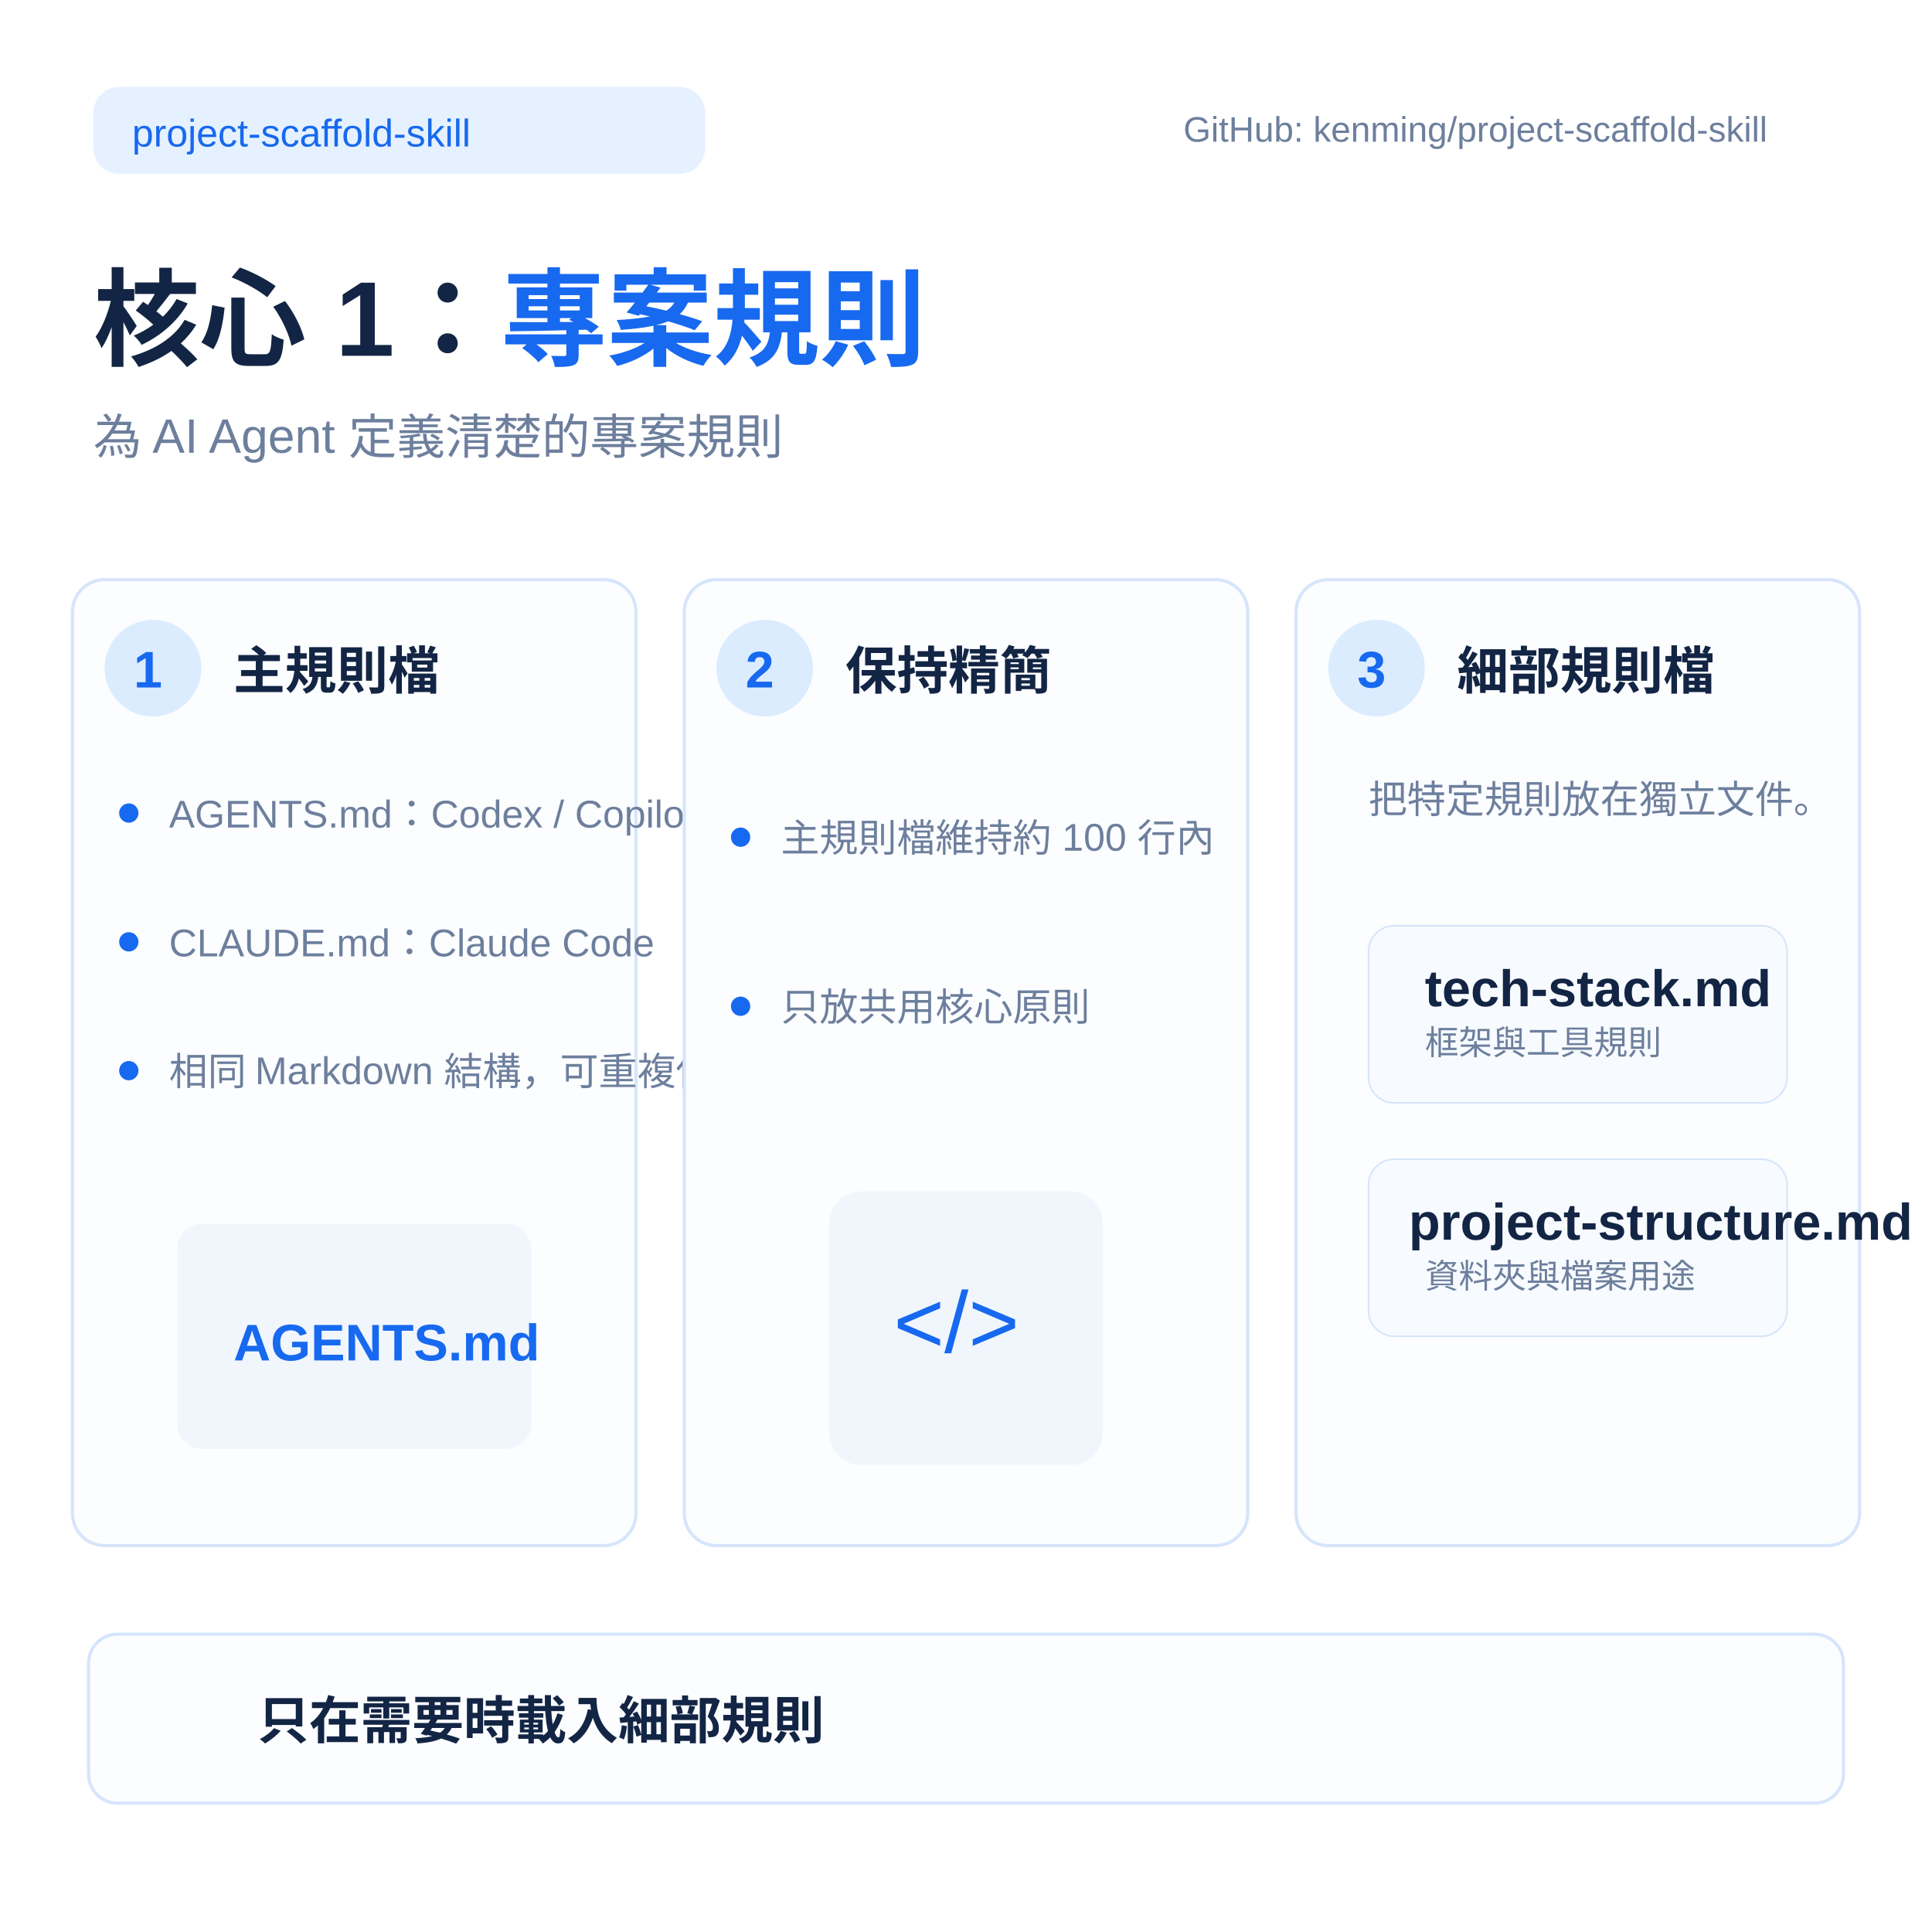
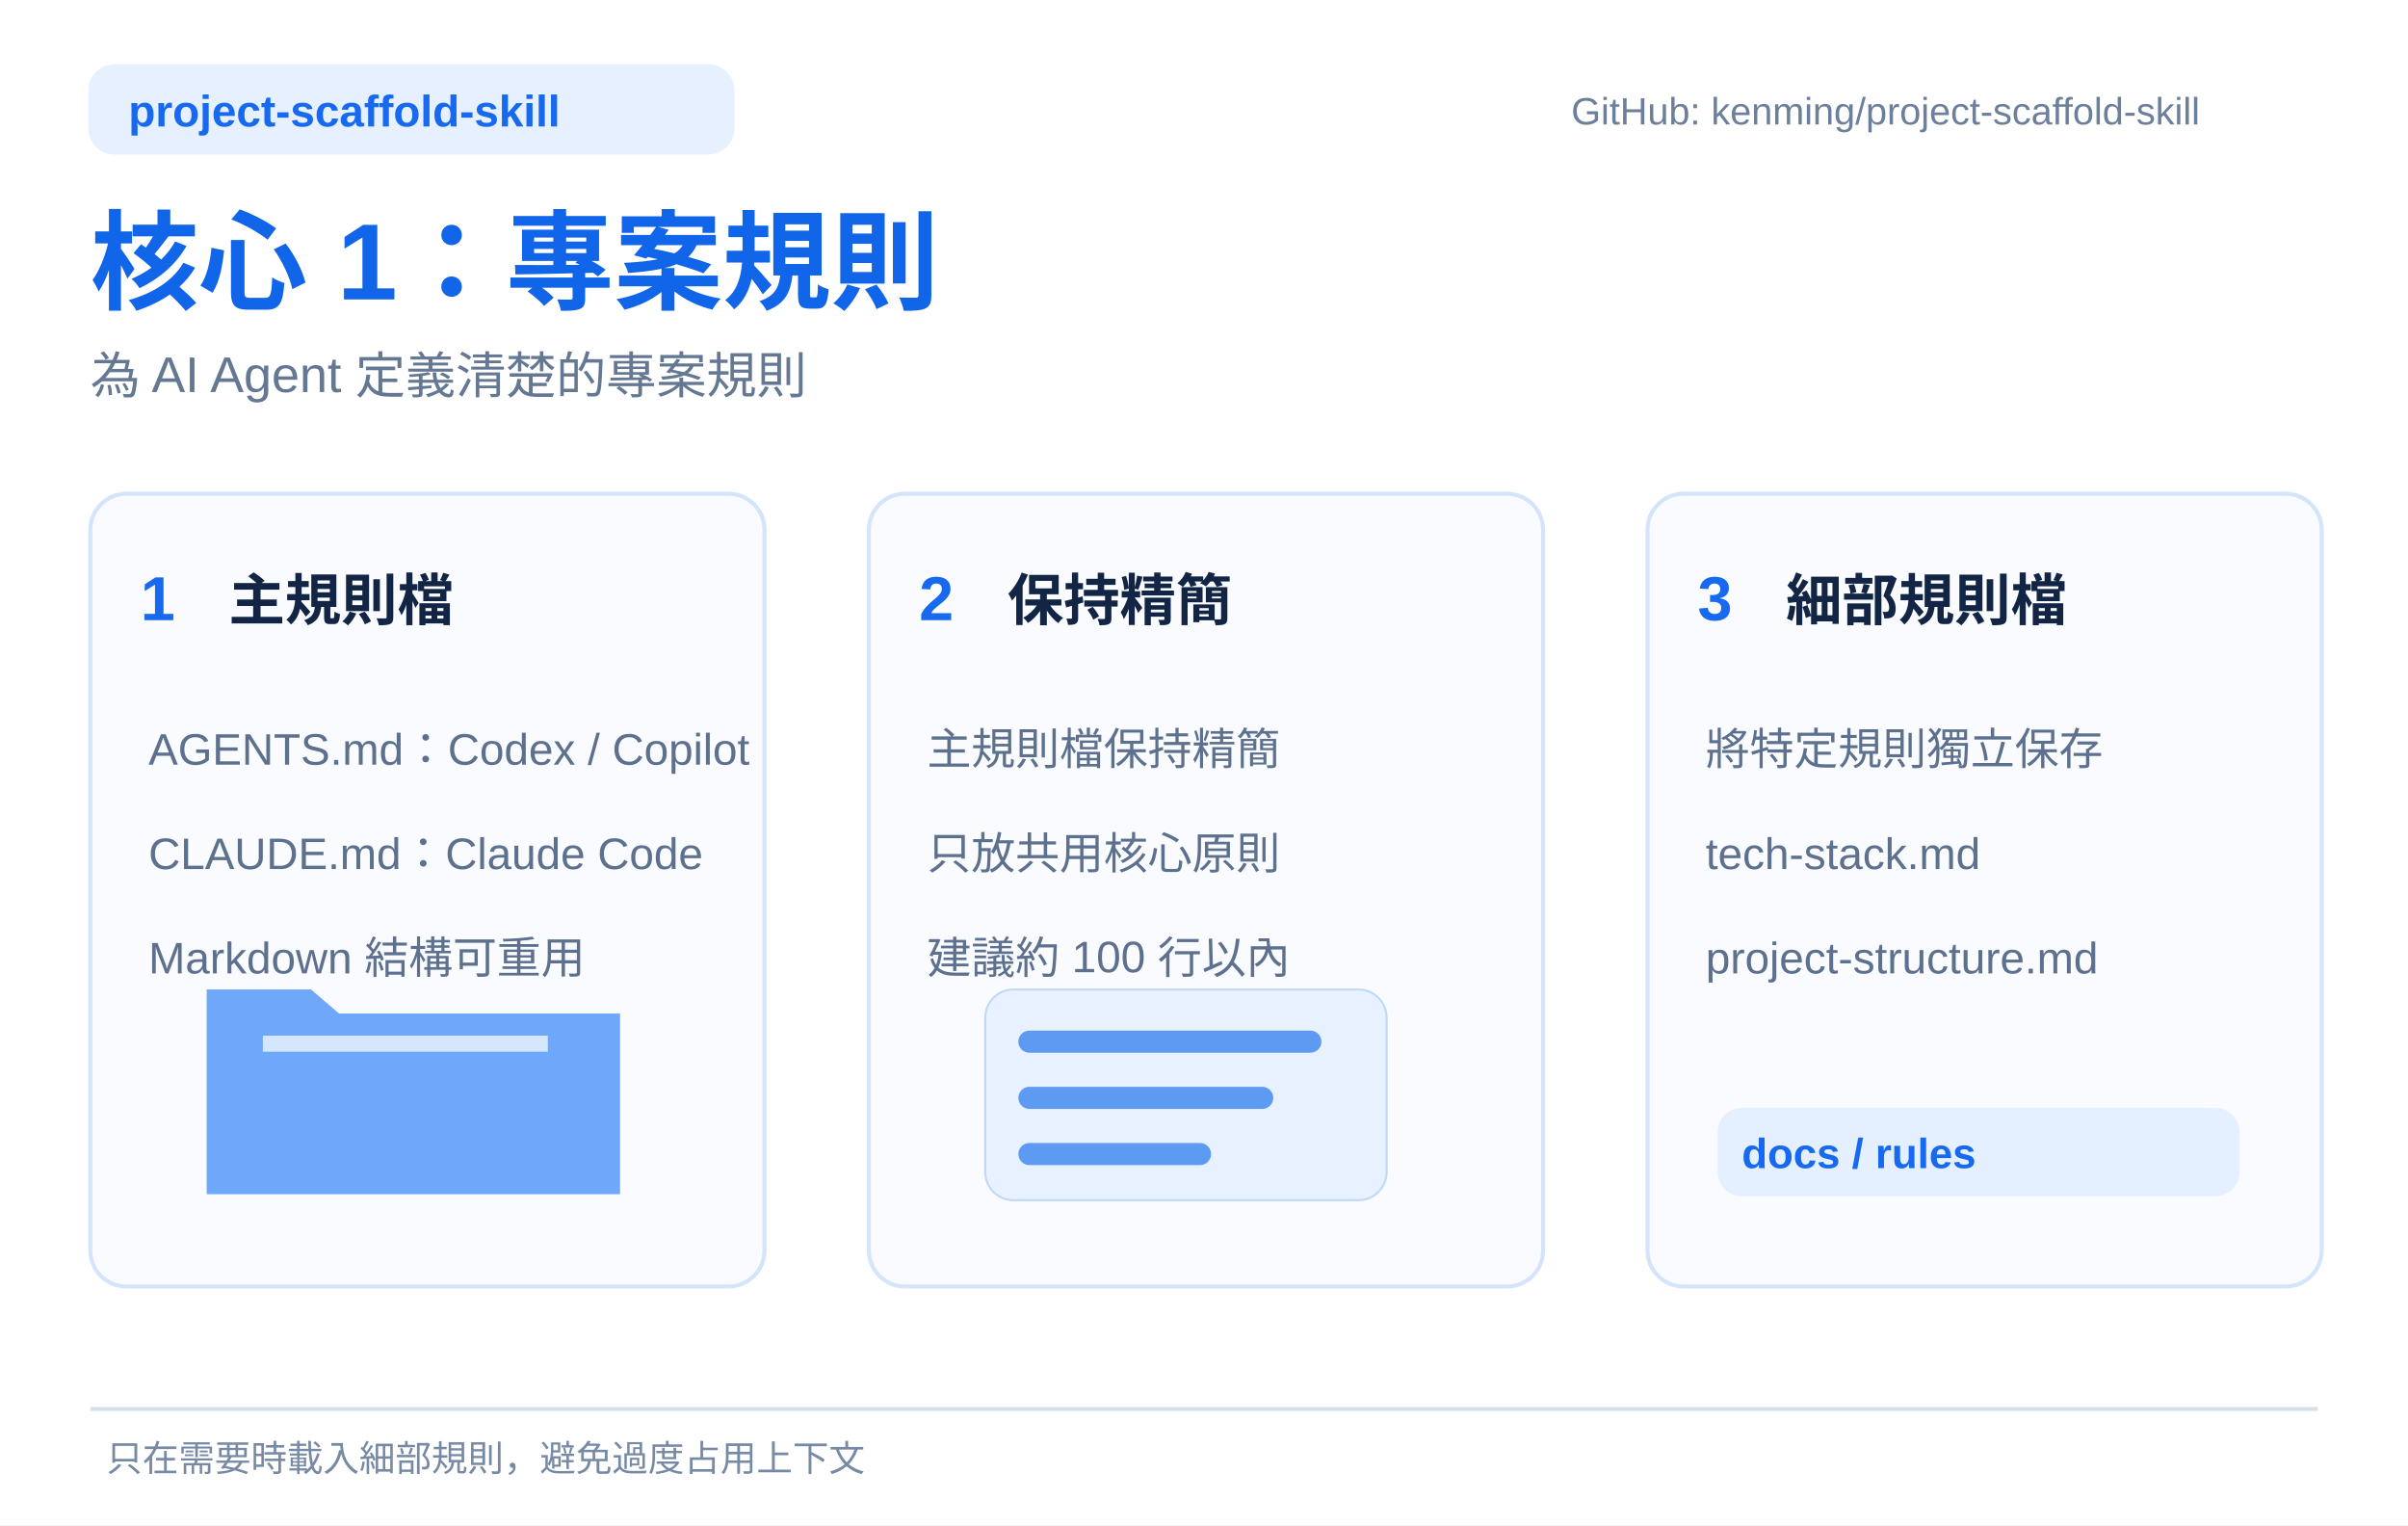
- <svg xmlns="http://www.w3.org/2000/svg" width="1200" height="1200" viewBox="0 0 1200 1200">
-   <style>text{font-family:'Segoe UI','Noto Sans TC',Arial,sans-serif;fill:#132544}.muted{fill:#6d7f9d}.blue{fill:#1769ef}.title{font-size:66px;font-weight:800}.sub{font-size:30px}.h{font-size:32px;font-weight:700}.body{font-size:24px}.small{font-size:21px}.card{fill:#fbfdff;stroke:#d6e5fb;stroke-width:2}.num{fill:#dcecff}</style>
-   <rect width="1200" height="1200" fill="#fff" />
-   <rect x="58" y="54" rx="16" width="380" height="54" fill="#e6f1ff" />
-   <text x="82" y="91" class="blue" font-family="Consolas" font-size="24">project-scaffold-skill</text>
-   <text x="735" y="88" class="muted" font-size="22">GitHub: kenming/project-scaffold-skill</text>
-   <text x="58" y="222" class="title">核心 1：<tspan class="blue">專案規則</tspan>
-   </text>
-   <text x="58" y="282" class="sub muted">為 AI Agent 定義清楚的專案規則</text>
-   <rect x="45" y="360" rx="20" width="350" height="600" class="card" />
-   <circle cx="95" cy="415" r="30" class="num" />
-   <text x="83" y="427" class="blue h">1</text>
-   <text x="145" y="428" class="h">主規則檔</text>
-   <circle cx="80" cy="505" r="6" class="blue" />
-   <text x="105" y="514" class="body muted">AGENTS.md：Codex / Copilot</text>
-   <circle cx="80" cy="585" r="6" class="blue" />
-   <text x="105" y="594" class="body muted">CLAUDE.md：Claude Code</text>
-   <circle cx="80" cy="665" r="6" class="blue" />
-   <text x="105" y="674" class="body muted">相同 Markdown 結構，可重複使用</text>
-   <rect x="110" y="760" width="220" height="140" rx="16" fill="#f1f6fd" />
-   <text x="145" y="845" class="blue h">AGENTS.md</text>
-   <rect x="425" y="360" rx="20" width="350" height="600" class="card" />
-   <circle cx="475" cy="415" r="30" class="num" />
-   <text x="463" y="427" class="blue h">2</text>
-   <text x="525" y="428" class="h">保持精簡</text>
-   <circle cx="460" cy="520" r="6" class="blue" />
-   <text x="485" y="529" class="body muted">主規則檔維持約 100 行內</text>
-   <circle cx="460" cy="625" r="6" class="blue" />
-   <text x="485" y="634" class="body muted">只放共用核心原則</text>
-   <rect x="515" y="740" width="170" height="170" rx="20" fill="#f1f6fd" />
-   <text x="555" y="840" class="blue" font-size="54">&lt;/&gt;</text>
-   <rect x="805" y="360" rx="20" width="350" height="600" class="card" />
-   <circle cx="855" cy="415" r="30" class="num" />
-   <text x="843" y="427" class="blue h">3</text>
-   <text x="905" y="428" class="h">細部規則檔</text>
-   <text x="850" y="505" class="body muted">把特定規則放在獨立文件。</text>
-   <rect x="850" y="575" width="260" height="110" rx="16" fill="#f7fbff" stroke="#d6e5fb" />
-   <text x="885" y="625" class="h" font-size="25">tech-stack.md</text>
-   <text x="885" y="655" class="muted small">框架與工具規則</text>
-   <rect x="850" y="720" width="260" height="110" rx="16" fill="#f7fbff" stroke="#d6e5fb" />
-   <text x="875" y="770" class="h" font-size="23">project-structure.md</text>
-   <text x="885" y="800" class="muted small">資料夾與檔案用途</text>
-   <rect x="55" y="1015" rx="18" width="1090" height="105" class="card" />
-   <text x="160" y="1080" class="h">只在需要時載入細部規則</text>
+ <svg xmlns="http://www.w3.org/2000/svg" width="1200" height="760" viewBox="0 0 1200 760">
+   <style>text{font-family:"Segoe UI","Microsoft JhengHei","Noto Sans TC",Arial,sans-serif}</style>
+   <rect width="1200" height="760" fill="#fff" />
+   <rect x="44" y="32" width="322" height="45" rx="13" fill="#e6f0ff" />
+   <text x="64" y="63" font-size="22" fill="#1769ef" font-weight="700">project-scaffold-skill</text>
+   <text x="783" y="62" font-size="19" fill="#6c809c" font-weight="400">GitHub: kenming/project-scaffold-skill</text>
+   <text x="45" y="150" font-size="54" fill="#1165e9" font-weight="700">核心 1：專案規則</text>
+   <text x="45" y="196" font-size="25" fill="#647894" font-weight="400">為 AI Agent 定義清楚的專案規則</text>
+   <rect x="45" y="246" width="336" height="395" rx="18" fill="#f9fbff" stroke="#d4e4fa" stroke-width="2" />
+   <text x="70" y="309" font-size="31" fill="#1769ef" font-weight="700">1</text>
+   <text x="114" y="309" font-size="28" fill="#132544" font-weight="700">主規則檔</text>
+   <text x="74" y="381" font-size="22" fill="#5d718f" font-weight="400">AGENTS.md：Codex / Copilot</text>
+   <text x="74" y="433" font-size="22" fill="#5d718f" font-weight="400">CLAUDE.md：Claude Code</text>
+   <text x="74" y="485" font-size="22" fill="#5d718f" font-weight="400">Markdown 結構可重用</text>
+   <path d="M103 493 h52 l14 12 h140 v90 h-206z" fill="#6fa8fa" />
+   <path d="M131 520 h142" stroke="#d5e7ff" stroke-width="8" />
+   <rect x="433" y="246" width="336" height="395" rx="18" fill="#f9fbff" stroke="#d4e4fa" stroke-width="2" />
+   <text x="458" y="309" font-size="31" fill="#1769ef" font-weight="700">2</text>
+   <text x="502" y="309" font-size="28" fill="#132544" font-weight="700">保持精簡</text>
+   <text x="462" y="381" font-size="22" fill="#5d718f" font-weight="400">主規則檔保持精簡</text>
+   <text x="462" y="433" font-size="22" fill="#5d718f" font-weight="400">只放共用核心原則</text>
+   <text x="462" y="485" font-size="22" fill="#5d718f" font-weight="400">建議約 100 行以內</text>
+   <rect x="491" y="493" width="200" height="105" rx="14" fill="#e7f1ff" stroke="#bed8f6" />
+   <path d="M513 519 h140 M513 547 h116 M513 575 h85" stroke="#5d9af2" stroke-width="11" stroke-linecap="round" />
+   <rect x="821" y="246" width="336" height="395" rx="18" fill="#f9fbff" stroke="#d4e4fa" stroke-width="2" />
+   <text x="846" y="309" font-size="31" fill="#1769ef" font-weight="700">3</text>
+   <text x="890" y="309" font-size="28" fill="#132544" font-weight="700">細部規則檔</text>
+   <text x="850" y="381" font-size="22" fill="#5d718f" font-weight="400">將特定規則獨立保存</text>
+   <text x="850" y="433" font-size="22" fill="#5d718f" font-weight="400">tech-stack.md</text>
+   <text x="850" y="485" font-size="22" fill="#5d718f" font-weight="400">project-structure.md</text>
+   <rect x="856" y="552" width="260" height="44" rx="12" fill="#e4f0ff" />
+   <text x="868" y="582" font-size="21" fill="#1769ef" font-weight="700">docs / rules</text>
+   <path d="M45 702h1110" stroke="#d5e0ed" stroke-width="2" />
+   <text x="53" y="733" font-size="18" fill="#778aa5" font-weight="400">只在需要時載入細部規則，避免過度占用上下文</text>
</svg>
